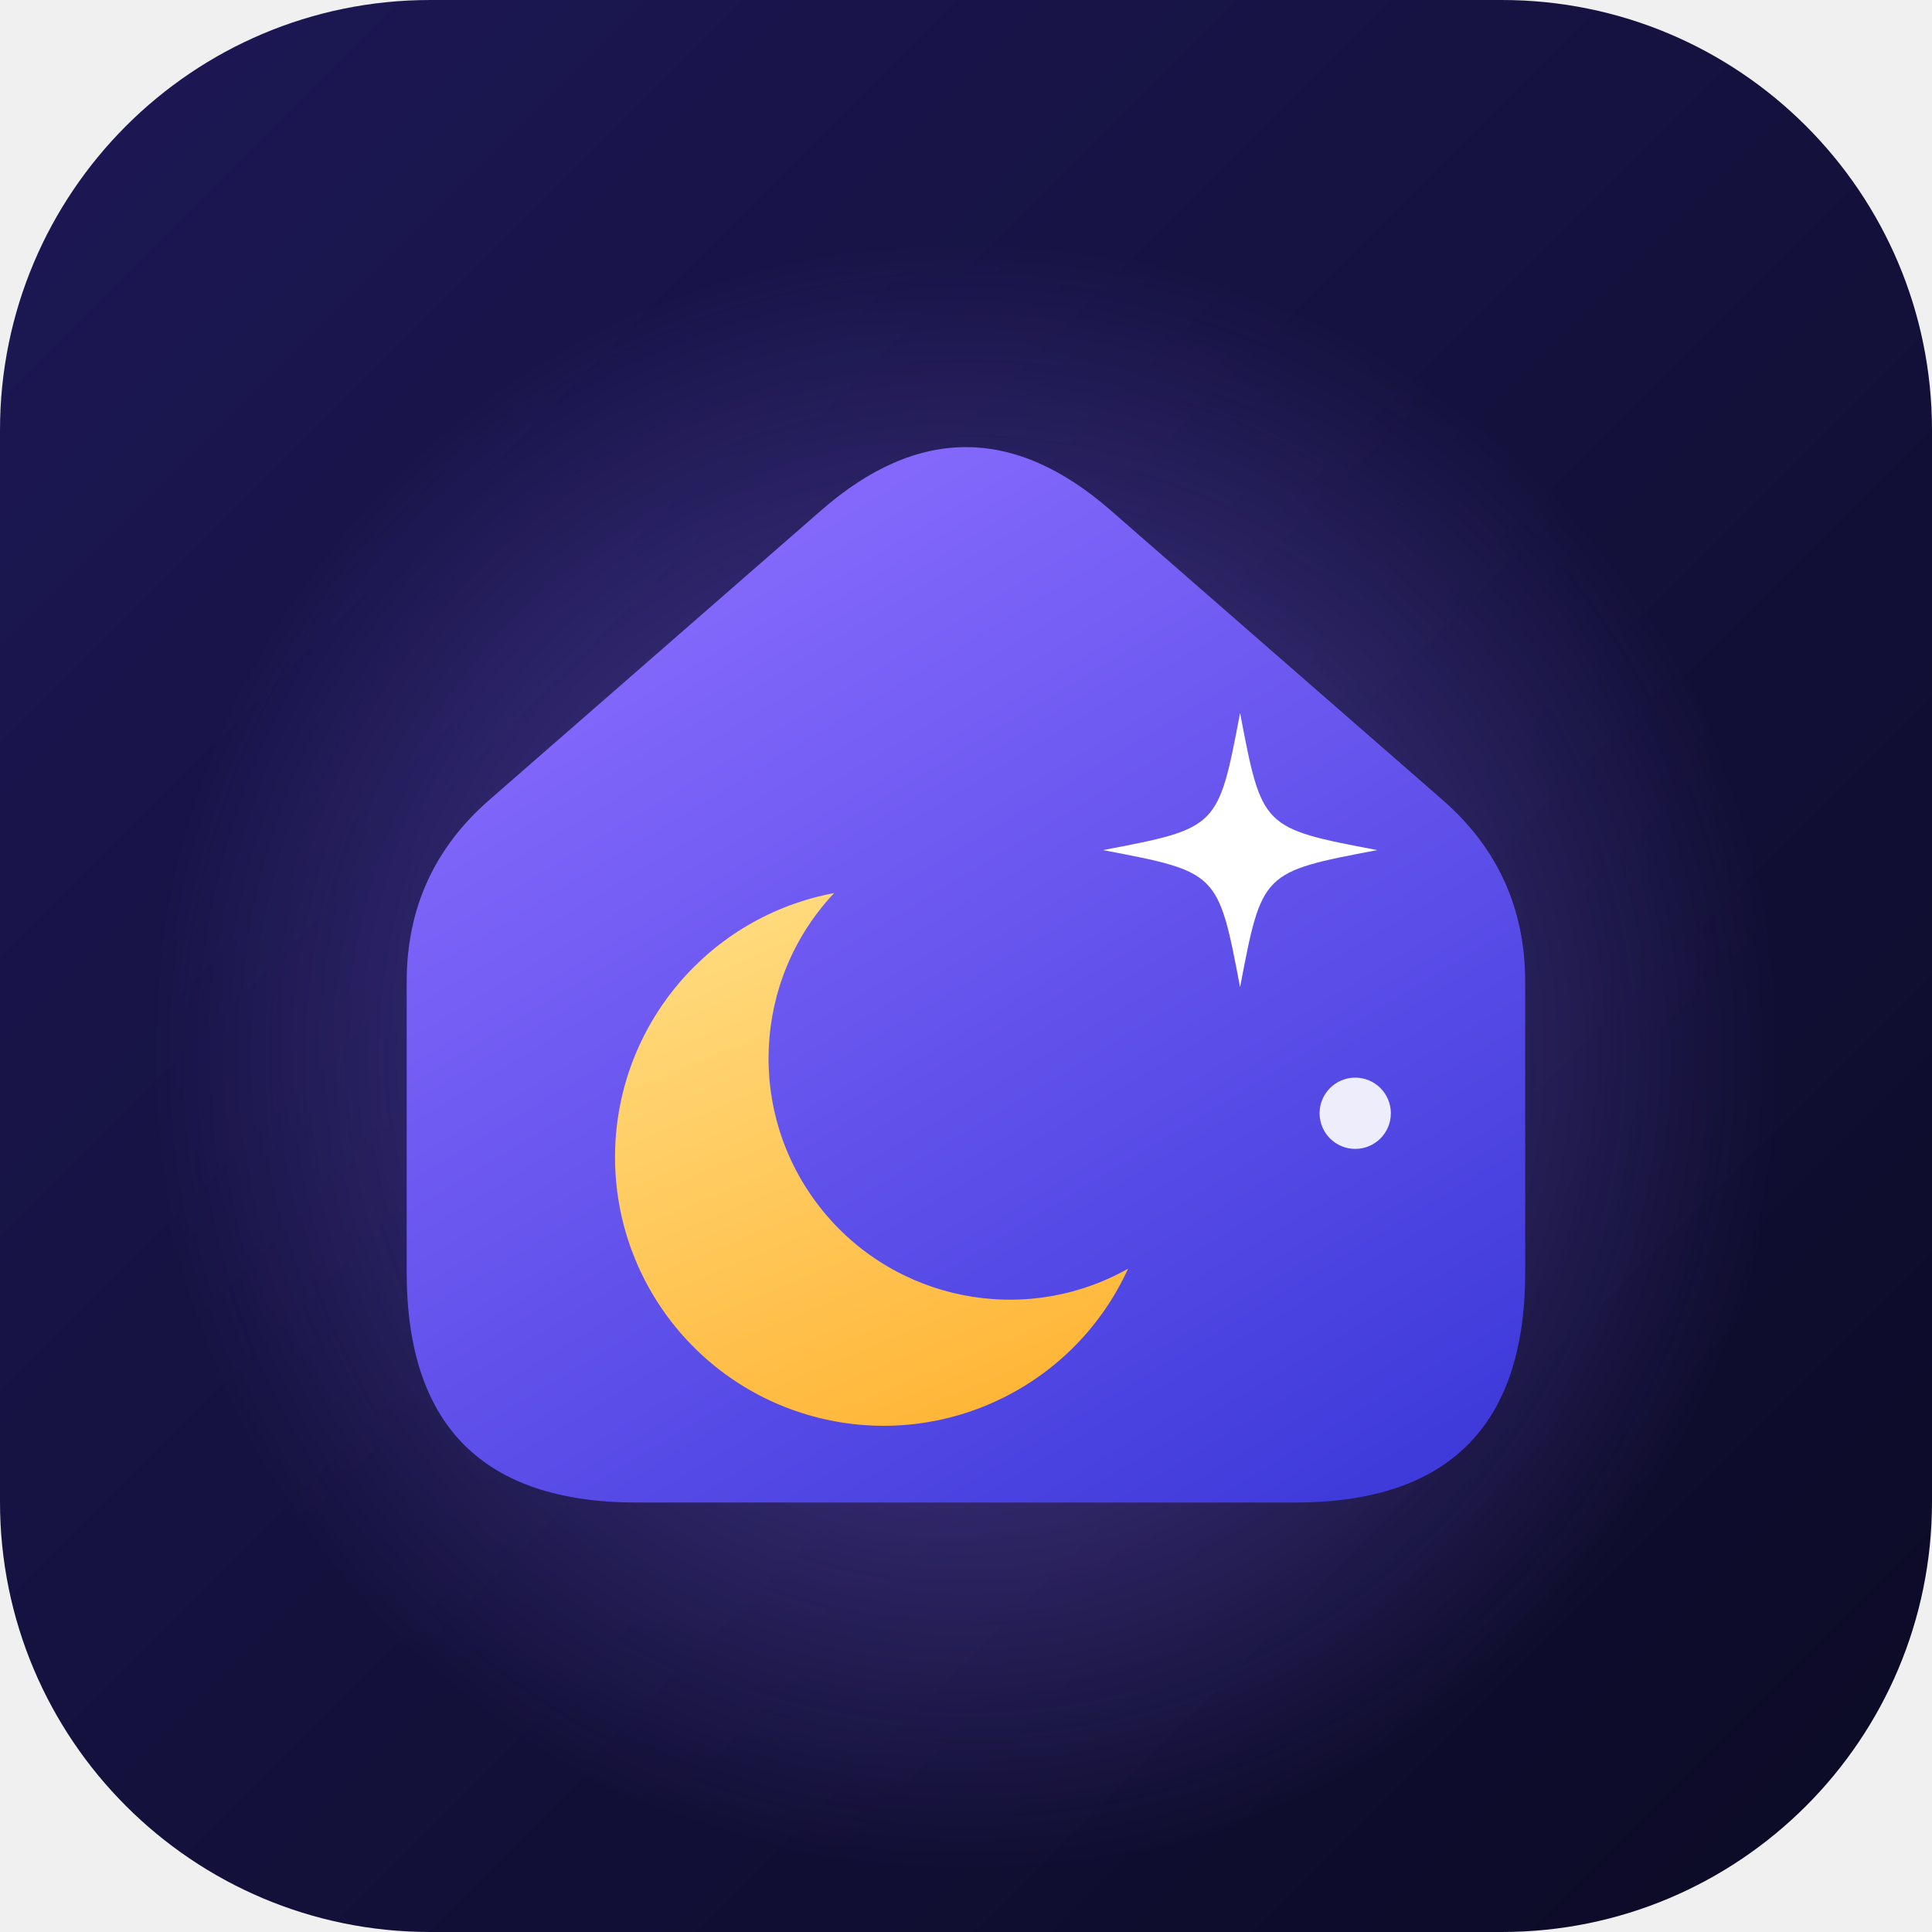
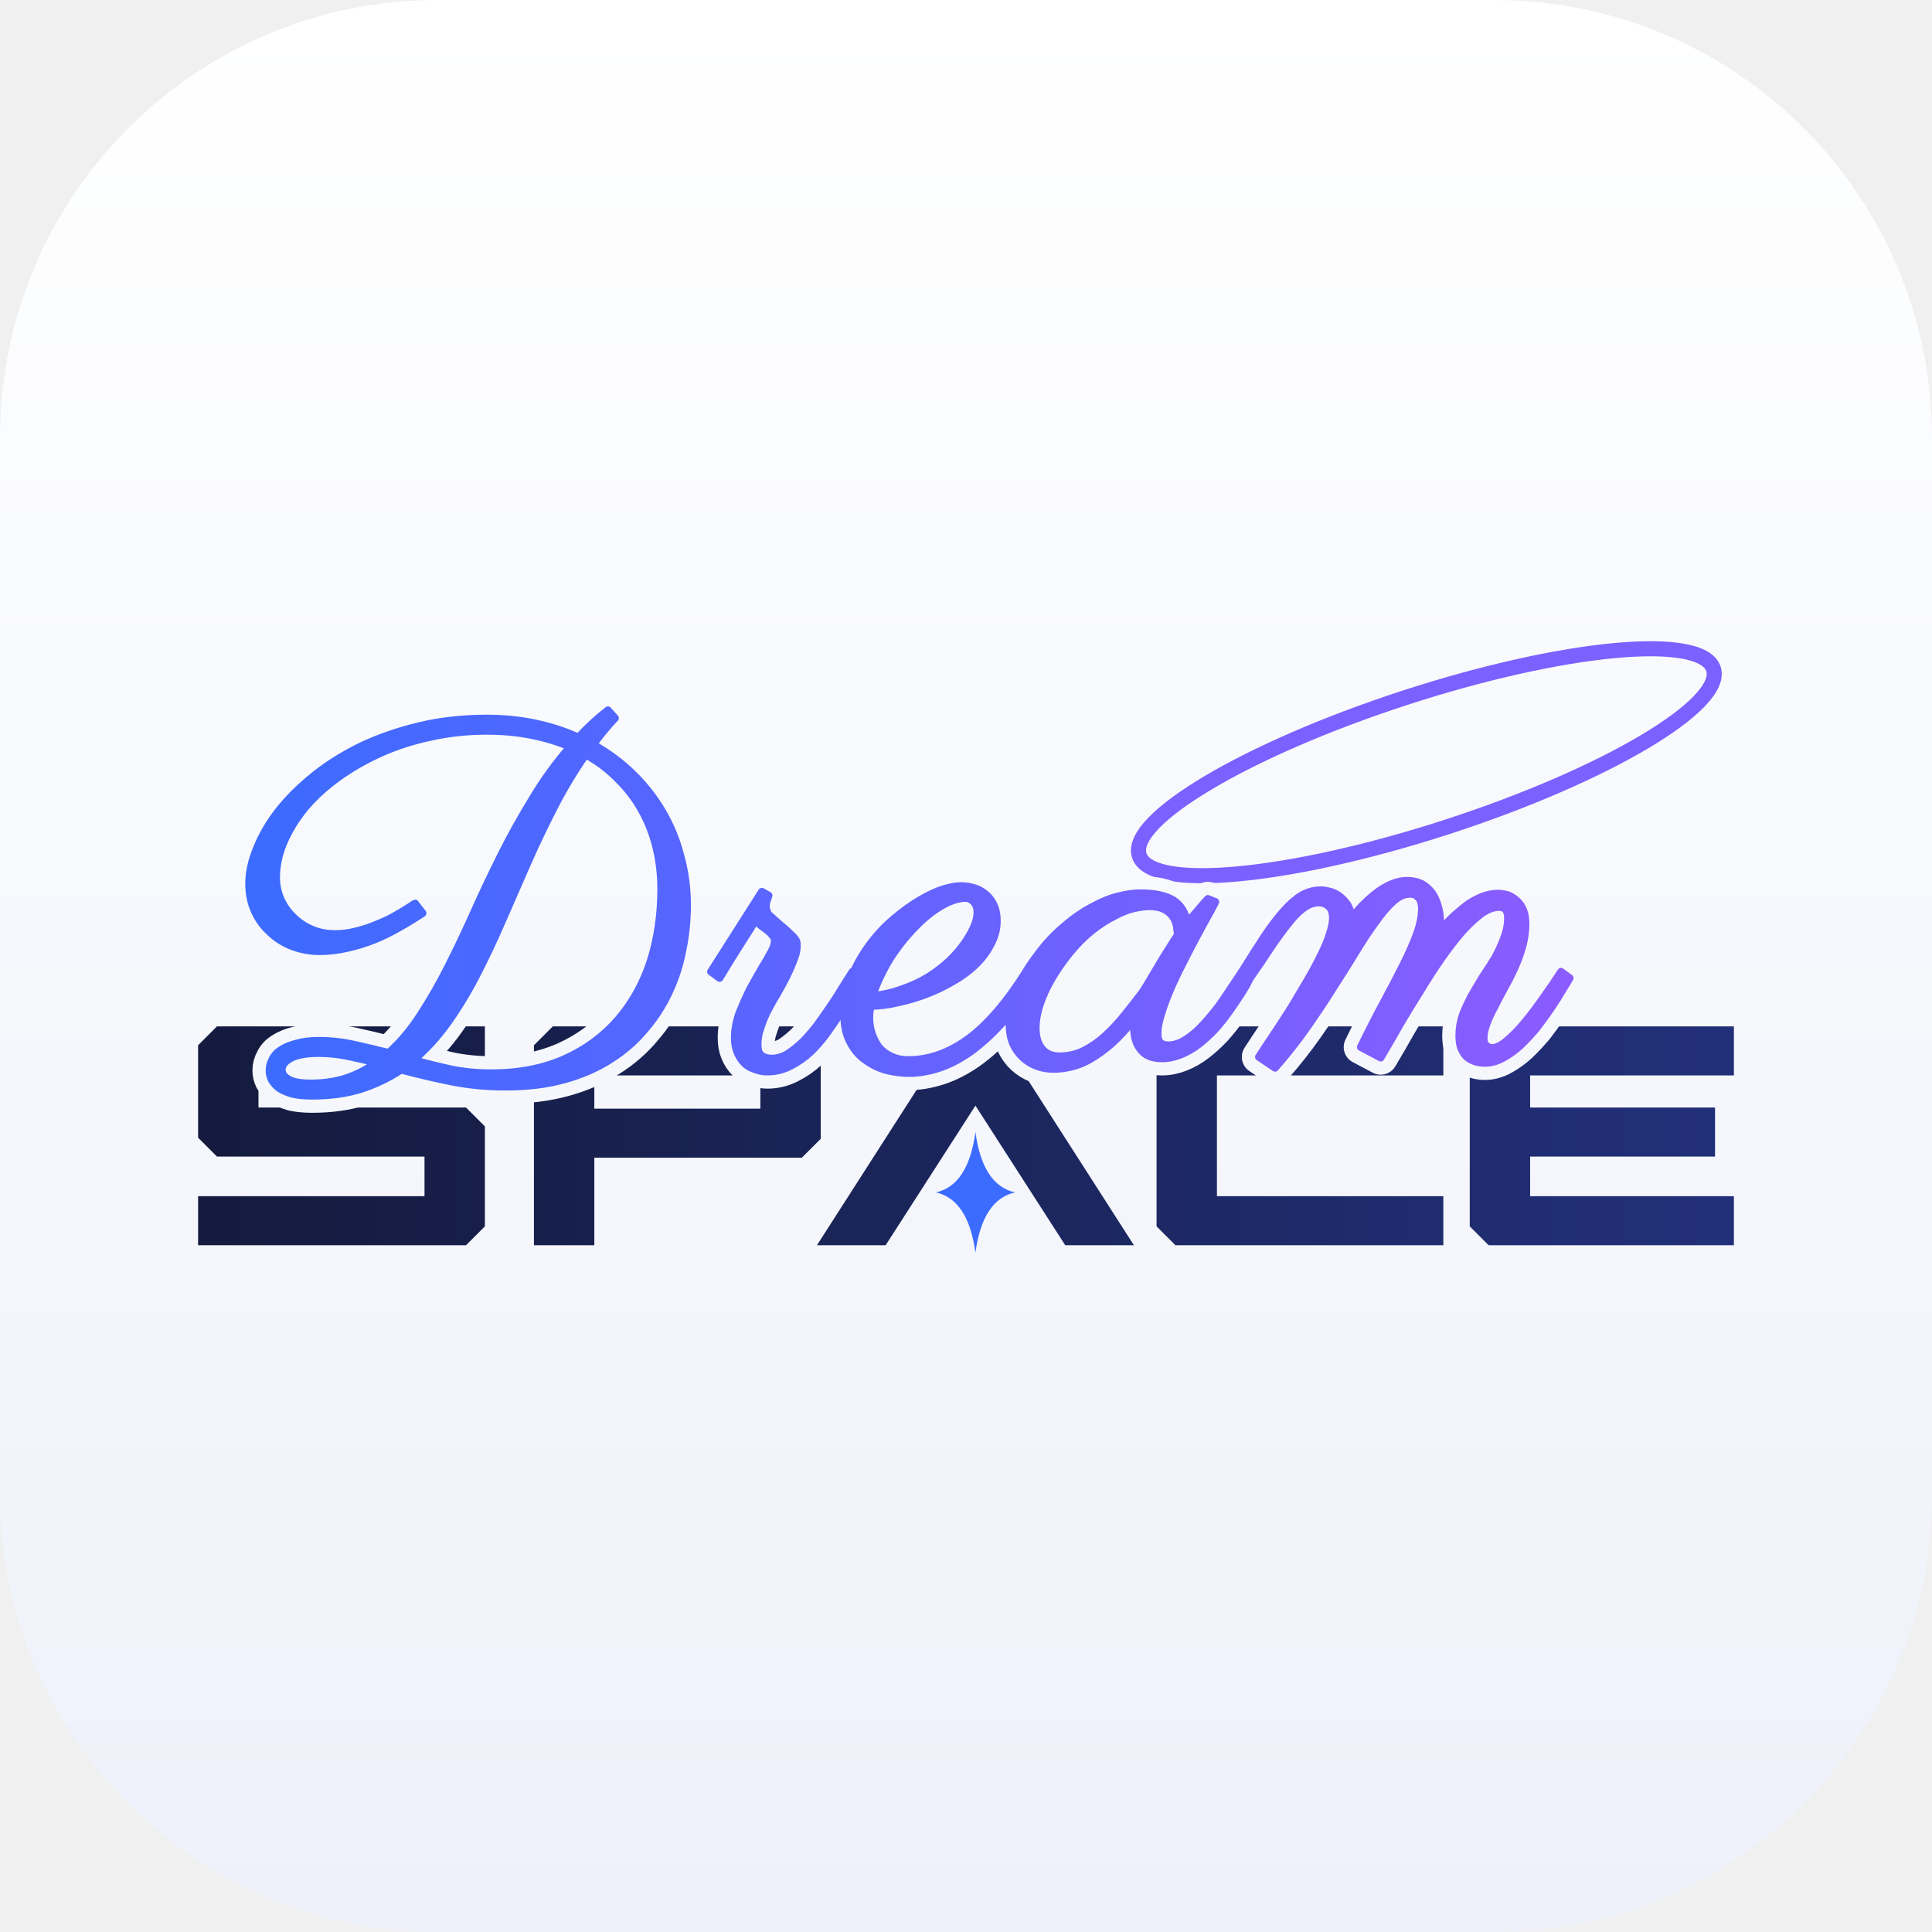
- <svg xmlns="http://www.w3.org/2000/svg" viewBox="0 0 1024 1024" width="1024" height="1024">
+ <svg xmlns="http://www.w3.org/2000/svg" width="1024" height="1024" viewBox="0 0 512 512" fill="none">
  <defs>
-     <linearGradient id="bg" x1="0" y1="0" x2="1" y2="1">
-       <stop offset="0" stop-color="#1D1856" />
-       <stop offset="1" stop-color="#0B0A24" />
-     </linearGradient>
-     <radialGradient id="glow">
-       <stop offset="0" stop-color="#8B6DFF" stop-opacity="0.55" />
-       <stop offset="1" stop-color="#8B6DFF" stop-opacity="0" />
-     </radialGradient>
-     <linearGradient id="aih" x1="0.2" y1="0.04" x2="0.82" y2="1">
-       <stop offset="0" stop-color="#8B6DFF" />
-       <stop offset="1" stop-color="#3F3BDB" />
-     </linearGradient>
-     <linearGradient id="aim" x1="0.3" y1="0" x2="0.7" y2="1">
-       <stop offset="0" stop-color="#FFDB7E" />
-       <stop offset="1" stop-color="#FFB536" />
+     <linearGradient id="tile" x1="0" y1="0" x2="0" y2="512" gradientUnits="userSpaceOnUse">
+       <stop offset="0" stop-color="#FFFFFF" />
+       <stop offset="1" stop-color="#EEF1FA" />
    </linearGradient>
  </defs>
-   <rect width="1024" height="1024" rx="228" fill="url(#bg)" />
-   <circle cx="512" cy="560" r="440" fill="url(#glow)" />
-   <g transform="translate(140 128) scale(1.453)">
-     <path d="M308.74 98.02L429.86 203.7Q460 230 460 270L460 376Q460 460 376 460L136 460Q52 460 52 376L52 270Q52 230 82.14 203.7L203.26 98.02Q256 52 308.74 98.02Z" fill="url(#aih)" />
-     <path d="M207.92 237.68A98 98 0 1 0 315.15 374.69A88 88 0 0 1 207.92 237.68Z" fill="url(#aim)" />
-     <path d="M356 172C364 214 364 214 406 222C364 230 364 230 356 272C348 230 348 230 306 222C348 214 348 214 356 172Z" fill="#fff" />
-     <path d="M385 318a13 13 0 1 0 26 0a13 13 0 1 0 -26 0Z" fill="#fff" fill-opacity="0.9" />
+   <rect width="512" height="512" rx="116" fill="url(#tile)" />
+   <g transform="translate(0 -18)">
+     <defs>
+       <linearGradient id="ai-space" x1="52.5" y1="0" x2="459.5" y2="0" gradientUnits="userSpaceOnUse">
+         <stop offset="0" stop-color="#141B3E" />
+         <stop offset="1" stop-color="#22307A" />
+       </linearGradient>
+       <linearGradient id="ai-dream" x1="64" y1="0" x2="416" y2="0" gradientUnits="userSpaceOnUse">
+         <stop offset="0" stop-color="#3C6BFF" />
+         <stop offset="1" stop-color="#8B5CFF" />
+       </linearGradient>
+       <mask id="ai-ko" maskUnits="userSpaceOnUse" x="0" y="0" width="512" height="512">
+         <rect width="512" height="512" fill="#fff" />
+         <path d="M161.1 206.2L163.0 208.3Q159.9 211.6 157.2 215.3L157.2 215.3Q163.1 218.6 167.7 223.1Q172.4 227.7 175.6 233.2Q178.8 238.7 180.4 245.0Q182.1 251.2 182.1 257.9L182.1 257.9Q182.1 263.9 180.9 269.7Q179.8 275.6 177.3 280.9Q174.8 286.3 170.9 290.8Q167.1 295.4 161.7 298.8Q156.4 302.2 149.5 304.1Q142.6 306.0 134.0 306.0L134.0 306.0Q126.4 306.0 119.5 304.6Q112.6 303.2 106.3 301.5L106.3 301.5Q101.5 304.7 95.7 306.6Q89.9 308.4 82.7 308.4L82.7 308.4Q79.7 308.4 77.5 307.9Q75.4 307.3 74.0 306.4Q72.7 305.4 72.0 304.2Q71.4 303.0 71.4 301.7L71.4 301.7Q71.4 300.1 72.2 298.7Q72.9 297.2 74.5 296.2Q76.2 295.1 78.7 294.5Q81.1 293.8 84.5 293.8L84.5 293.8Q89.1 293.8 93.7 294.8Q98.2 295.8 103.0 297.0L103.0 297.0Q107.6 292.9 111.4 287.0Q115.2 281.2 118.7 274.3Q122.2 267.4 125.6 259.8Q129.0 252.2 132.8 244.6Q136.6 237.0 141.1 229.7Q145.5 222.3 151.1 215.9L151.1 215.9Q146.3 213.9 140.8 212.8Q135.3 211.7 129.0 211.7L129.0 211.7Q121.3 211.7 114.1 213.3Q107.0 214.8 100.8 217.6Q94.6 220.4 89.5 224.1Q84.4 227.8 80.8 232.1Q77.2 236.5 75.2 241.2Q73.2 245.9 73.2 250.5L73.2 250.5Q73.2 253.6 74.4 256.3Q75.6 259.0 77.7 261.0Q79.8 263.1 82.6 264.3Q85.4 265.5 88.8 265.5L88.8 265.5Q91.4 265.5 93.9 264.9Q96.5 264.3 98.8 263.4Q101.1 262.5 103.2 261.5Q105.2 260.4 106.7 259.5Q108.2 258.6 109.1 258.0Q109.9 257.4 110.0 257.4L110.0 257.4L112.0 260.0Q109.0 262.0 105.8 263.8Q102.7 265.6 99.3 267.0Q95.8 268.4 92.2 269.2Q88.5 270.1 84.7 270.1L84.7 270.1Q81.0 270.1 77.5 268.8Q74.1 267.5 71.6 265.1Q69.0 262.8 67.5 259.5Q66 256.2 66 252.2L66 252.2Q66 247.7 68.1 242.7Q70.1 237.7 73.9 232.8Q77.7 228.0 83.3 223.5Q88.8 219.1 95.8 215.7Q102.8 212.4 111.1 210.4Q119.5 208.4 129.0 208.4L129.0 208.4Q135.8 208.4 141.9 209.7Q148.0 211.0 153.3 213.4L153.3 213.4Q156.9 209.5 161.1 206.2L161.1 206.2ZM175.2 253.6L175.2 253.6Q175.2 247.8 173.9 242.5Q172.6 237.2 170.0 232.6Q167.5 228.1 163.7 224.4Q160.0 220.6 155.2 218.0L155.2 218.0Q150.6 224.6 146.8 232.0Q143.0 239.4 139.7 246.9Q136.4 254.5 133.1 262.0Q129.9 269.4 126.4 276.2Q122.9 283.0 118.8 288.8Q114.7 294.6 109.6 298.9L109.6 298.9Q114.6 300.3 119.7 301.4Q124.7 302.4 130.1 302.4L130.1 302.4Q141.2 302.4 149.7 298.6Q158.1 294.8 163.8 288.2Q169.5 281.6 172.4 272.7Q175.2 263.8 175.2 253.6ZM82.4 305.1L82.4 305.1Q87.5 305.1 91.8 303.7Q96.0 302.3 99.7 299.6L99.7 299.6Q95.5 298.6 91.7 297.8Q88.0 297.1 84.5 297.1L84.5 297.1Q79.6 297.1 77.1 298.4Q74.7 299.7 74.7 301.5L74.7 301.5Q74.7 303.0 76.4 304.0Q78.2 305.1 82.4 305.1ZM225.9 275.5L228.2 277.2Q227.3 278.6 226.0 281.0Q224.7 283.4 223.0 286.1Q221.3 288.8 219.2 291.7Q217.2 294.5 214.8 296.8Q212.3 299.1 209.5 300.5Q206.6 302.0 203.4 302.0L203.4 302.0Q201.7 302.0 200.1 301.4Q198.5 300.9 197.3 299.8Q196.1 298.6 195.4 296.9Q194.7 295.3 194.7 293.0L194.7 293.0Q194.7 289.9 195.9 286.5Q197.2 283.2 198.8 280.0Q200.5 276.9 202.1 274.2Q203.7 271.6 204.5 270.0L204.5 270.0Q205.3 268.5 205.3 267.3L205.3 267.3Q205.3 266.5 204.7 265.9Q204.2 265.2 203.4 264.6Q202.6 264.0 201.8 263.4Q200.9 262.7 200.3 261.8L200.3 261.8Q198.8 264.3 197.1 266.9L197.1 266.9Q195.7 269.1 194.0 271.8Q192.3 274.6 190.7 277.2L190.7 277.2L188.4 275.5L201.9 254.3L203.7 255.3Q203.6 255.7 203.3 256.5Q203.0 257.3 203.0 258.2L203.0 258.2Q203.0 258.9 203.3 259.6Q203.5 260.3 204.2 260.8L204.2 260.8Q206.7 263.1 208.2 264.3Q209.6 265.6 210.3 266.3Q210.9 267.0 211.1 267.5Q211.2 268.0 211.2 268.7L211.2 268.7Q211.2 269.5 211.0 270.5Q210.7 271.6 210.1 273.1Q209.5 274.6 208.5 276.7Q207.5 278.7 205.9 281.5L205.9 281.5Q204.9 283.1 204.0 284.8Q203.1 286.4 202.4 288.1Q201.7 289.9 201.2 291.6Q200.8 293.3 200.8 294.8L200.8 294.8Q200.8 296.0 201.1 296.8Q201.5 297.5 202.0 297.9Q202.6 298.2 203.3 298.4Q203.9 298.5 204.6 298.5L204.6 298.5Q206.6 298.5 208.7 297.3Q210.7 296.0 212.7 294.1Q214.7 292.1 216.6 289.6Q218.4 287.1 220.1 284.6Q221.9 282.0 223.3 279.6Q224.8 277.2 225.9 275.5L225.9 275.5ZM230.7 284.6L230.7 284.6Q230.6 285.4 230.5 286.1Q230.4 286.9 230.4 287.6L230.4 287.6Q230.4 289.9 231.1 292.0Q231.8 294.0 233.0 295.6Q234.3 297.1 236.3 298.0Q238.2 298.9 240.7 298.9L240.7 298.9Q248.9 298.9 256.6 293.3Q264.3 287.6 271.9 275.5L271.9 275.5L274.1 277.4Q269.9 284.3 265.6 289.1Q261.3 293.8 257.1 296.8Q252.8 299.8 248.7 301.1Q244.6 302.4 240.9 302.4L240.9 302.4Q238.2 302.4 235.2 301.7Q232.1 300.9 229.6 299.1Q227.0 297.4 225.4 294.4Q223.7 291.4 223.7 287.0L223.7 287.0Q223.7 282.3 225.3 277.9Q226.9 273.5 229.5 269.7Q232.1 265.9 235.4 262.8Q238.8 259.7 242.2 257.5Q245.6 255.3 248.9 254.0Q252.2 252.8 254.7 252.8L254.7 252.8Q256.4 252.8 258.1 253.3Q259.8 253.8 261.1 254.9Q262.5 256.0 263.3 257.7Q264.2 259.5 264.2 262.0L264.2 262.0Q264.2 265.3 262.6 268.2Q261.1 271.2 258.5 273.7Q255.9 276.2 252.5 278.1Q249.1 280.1 245.4 281.5Q241.7 282.9 237.9 283.7Q234.1 284.6 230.7 284.6ZM231.2 281.9L231.2 281.9Q235.4 281.5 239.1 280.1Q242.9 278.8 246.0 276.9Q249.0 275.0 251.5 272.7Q253.9 270.4 255.5 268.1Q257.2 265.7 258.1 263.6Q259.0 261.5 259.0 259.8L259.0 259.8Q259.0 258.0 258.0 257.0Q257.1 256.0 255.9 256.0L255.9 256.0Q253.1 256.0 249.6 258.0Q246.1 260.0 242.7 263.5Q239.2 267.0 236.1 271.7Q233.1 276.5 231.2 281.9ZM320.1 256.2L322.1 257.0Q321.3 258.7 319.8 261.3Q318.3 264.0 316.6 267.2Q314.9 270.4 313.2 273.8Q311.4 277.3 310.0 280.6Q308.6 283.9 307.7 286.9Q306.8 289.8 306.8 291.8L306.8 291.8Q306.8 293.8 307.6 294.4Q308.4 295.0 309.6 295.0L309.6 295.0Q311.4 295.0 313.4 294.0Q315.3 292.9 317.2 291.2Q319.0 289.5 320.8 287.3Q322.6 285.2 324.1 283.0Q325.6 280.8 326.9 278.8Q328.2 276.9 329.1 275.5L329.1 275.5L331.3 277.2Q330.3 279.3 328.8 281.6Q327.3 283.9 325.6 286.3Q323.9 288.7 321.9 290.9Q319.8 293.1 317.6 294.8Q315.4 296.5 312.9 297.5Q310.4 298.5 307.9 298.5L307.9 298.5Q304.1 298.5 302.3 296.2Q300.5 294.0 300.5 290.4L300.5 290.4Q300.5 290.1 300.6 289.3Q300.6 288.4 300.7 287.9L300.7 287.9Q297.6 291.9 294.7 294.5Q291.8 297.0 289.1 298.6Q286.5 300.1 284.0 300.7Q281.5 301.3 279.2 301.3L279.2 301.3Q276.8 301.3 274.7 300.5Q272.6 299.7 271.0 298.2Q269.4 296.7 268.4 294.5Q267.5 292.2 267.5 289.3L267.5 289.3Q267.5 285.7 269.1 281.1Q270.8 276.5 274.9 271.1L274.9 271.1Q278.3 266.5 282.1 263.4Q285.8 260.2 289.5 258.3Q293.1 256.3 296.4 255.5Q299.6 254.7 302.2 254.7L302.2 254.7Q308.0 254.7 311.0 256.6Q314.0 258.6 314.6 262.5L314.6 262.5Q315.9 261.0 317.3 259.4Q318.6 257.8 320.1 256.2L320.1 256.2ZM302.7 281.0L302.7 281.0Q303.6 279.7 304.8 277.6Q306.0 275.6 307.3 273.4Q308.6 271.2 309.9 269.2Q311.1 267.2 312.1 265.8L312.1 265.8Q312.1 265.2 311.9 264.0Q311.8 262.7 311.1 261.4Q310.4 260.1 308.9 259.2Q307.3 258.2 304.6 258.2L304.6 258.2Q302.7 258.2 300.2 258.8Q297.8 259.4 295.1 260.9Q292.3 262.3 289.4 264.6Q286.5 266.9 283.6 270.4L283.6 270.4Q279.3 275.7 276.9 280.9Q274.5 286.2 274.5 290.4L274.5 290.4Q274.5 294.0 276.2 296.0Q277.8 297.9 280.8 297.9L280.8 297.9Q284.3 297.9 287.3 296.4Q290.4 294.8 293.0 292.4Q295.7 289.9 298.1 286.9Q300.5 283.9 302.7 281.0ZM381.5 264.7L381.5 264.7Q383.4 262.5 385.3 260.7Q387.3 258.9 389.2 257.5Q391.2 256.2 393.1 255.5Q395.1 254.8 396.8 254.8L396.8 254.8Q398.2 254.8 399.6 255.2Q400.9 255.7 402.0 256.7Q403.1 257.7 403.7 259.2Q404.3 260.7 404.3 262.8L404.3 262.8Q404.3 265.8 403.5 268.7Q402.7 271.7 401.4 274.5Q400.2 277.2 398.7 279.8Q397.3 282.4 396.1 284.8Q394.8 287.1 394.0 289.3Q393.2 291.4 393.2 293.1L393.2 293.1Q393.2 294.5 393.9 295.1Q394.6 295.7 395.4 295.7L395.4 295.7Q397.1 295.7 399.3 293.8Q401.6 291.9 404.0 289.0Q406.5 286.0 409.0 282.4Q411.5 278.9 413.7 275.5L413.7 275.5L416.0 277.2Q415.2 278.6 413.9 280.7Q412.6 282.9 410.9 285.4Q409.2 287.9 407.2 290.5Q405.1 293.0 402.9 295.1Q400.7 297.1 398.3 298.4Q395.9 299.7 393.5 299.7L393.5 299.7Q392.1 299.7 390.9 299.3Q389.7 298.9 388.7 298.1Q387.8 297.2 387.2 295.8Q386.7 294.5 386.7 292.4L386.7 292.4Q386.7 289.7 387.6 287.0Q388.6 284.4 390.0 281.8Q391.5 279.2 393.1 276.6Q394.8 274.1 396.3 271.6Q397.7 269.0 398.6 266.5Q399.6 263.9 399.6 261.3L399.6 261.3Q399.6 259.9 399.1 259.2Q398.6 258.4 397.2 258.4L397.2 258.4Q395.0 258.4 392.5 260.2Q390.1 262.0 387.4 265.0Q384.8 268.0 382.0 272.0Q379.2 276.0 376.5 280.5Q373.7 284.9 371.0 289.5Q368.4 294.1 365.9 298.3L365.9 298.3L360.6 295.5Q363.9 288.7 366.9 283.2Q369.8 277.8 372.0 273.4Q374.2 269.0 375.5 265.4Q376.8 261.8 376.8 258.6L376.8 258.6Q376.8 257.9 376.6 257.3Q376.5 256.6 376.1 256.1Q375.7 255.6 375.1 255.2Q374.5 254.9 373.6 254.9L373.6 254.9Q371.5 254.9 369.2 256.9Q367.0 258.9 364.6 262.3Q362.1 265.7 359.3 270.3Q356.5 274.9 353.2 280.0Q350.0 285.1 346.2 290.5Q342.4 295.9 337.9 301.0L337.9 301.0L333.6 298.1Q335.6 295.0 337.9 291.6Q340.1 288.3 342.3 284.8Q344.4 281.3 346.4 277.9Q348.4 274.5 349.9 271.4Q351.5 268.3 352.3 265.7Q353.2 263.1 353.2 261.3L353.2 261.3Q353.2 259.1 352.1 258.2Q351.1 257.2 349.4 257.2L349.4 257.2Q347.4 257.2 345.4 258.7Q343.5 260.1 341.4 262.8Q339.3 265.4 336.8 269.1Q334.4 272.8 331.3 277.2L331.3 277.2L329.1 275.5Q332.4 270.2 335.1 266.1Q337.8 262.1 340.2 259.4Q342.6 256.7 344.9 255.3Q347.3 253.9 350.1 253.9L350.1 253.9Q350.9 253.9 352.2 254.2Q353.5 254.5 354.7 255.3Q356.0 256.2 357.0 257.6Q358.0 259.1 358.1 261.3L358.1 261.3Q361.7 256.8 365.5 254.1Q369.4 251.4 372.8 251.4L372.8 251.4Q375.2 251.4 376.9 252.3Q378.6 253.3 379.7 254.9Q380.7 256.5 381.2 258.5Q381.7 260.4 381.7 262.5L381.7 262.5Q381.7 263.0 381.6 263.5Q381.6 264.1 381.5 264.7Z" fill="#000" stroke="#000" stroke-linejoin="round" stroke-width="9" />
+       </mask>
+     </defs>
+     <g mask="url(#ai-ko)">
+       <path d="M52.5 295L57.5 290L128.5 290L128.5 303L68.5 303L68.5 311.5L123.5 311.5L128.5 316.5L128.5 343L123.5 348L52.5 348L52.5 335L112.5 335L112.5 324.5L57.5 324.5L52.5 319.5ZM141.5 295L146.5 290L212.5 290L217.5 295L217.5 319.8L212.5 324.8L157.5 324.8L157.5 348L141.5 348ZM157.5 303L157.5 311.8L201.5 311.8L201.5 303ZM253.7 290L263.3 290L300.5 348L282.3 348L258.5 311L234.7 348L216.5 348ZM306.5 295L311.5 290L382.5 290L382.5 303L322.5 303L322.5 335L382.5 335L382.5 348L311.5 348L306.5 343ZM389.5 295L394.5 290L459.5 290L459.5 303L405.5 303L405.5 311.5L454.5 311.5L454.5 324.5L405.5 324.5L405.5 335L459.5 335L459.5 348L394.5 348L389.5 343Z" fill="url(#ai-space)" fill-rule="evenodd" />
+       <path d="M258.5 318Q260.4 332.1 269 334Q260.4 335.9 258.5 350Q256.6 335.9 248 334Q256.6 332.1 258.5 318Z" fill="#3C6BFF" />
+       <ellipse cx="378" cy="220" rx="80" ry="18" fill="none" stroke="#7B61FF" stroke-width="4" transform="rotate(-18 378 220)" />
+     </g>
+     <path d="M161.1 206.2L163.0 208.3Q159.9 211.6 157.2 215.3L157.2 215.3Q163.1 218.6 167.7 223.1Q172.4 227.7 175.6 233.2Q178.8 238.7 180.4 245.0Q182.1 251.2 182.1 257.9L182.1 257.9Q182.1 263.9 180.9 269.7Q179.8 275.6 177.3 280.9Q174.8 286.3 170.9 290.8Q167.1 295.4 161.7 298.8Q156.4 302.2 149.5 304.1Q142.6 306.0 134.0 306.0L134.0 306.0Q126.4 306.0 119.5 304.6Q112.6 303.2 106.3 301.5L106.3 301.5Q101.5 304.7 95.7 306.6Q89.9 308.4 82.7 308.4L82.7 308.4Q79.7 308.4 77.5 307.9Q75.4 307.3 74.0 306.4Q72.7 305.4 72.0 304.2Q71.4 303.0 71.4 301.7L71.4 301.7Q71.4 300.1 72.2 298.7Q72.9 297.2 74.5 296.2Q76.2 295.1 78.7 294.5Q81.1 293.8 84.5 293.8L84.5 293.8Q89.1 293.8 93.7 294.8Q98.2 295.8 103.0 297.0L103.0 297.0Q107.6 292.9 111.4 287.0Q115.2 281.2 118.7 274.3Q122.2 267.4 125.6 259.8Q129.0 252.2 132.8 244.6Q136.6 237.0 141.1 229.7Q145.5 222.3 151.1 215.9L151.1 215.9Q146.3 213.9 140.8 212.8Q135.3 211.7 129.0 211.7L129.0 211.7Q121.3 211.7 114.1 213.3Q107.0 214.8 100.8 217.6Q94.6 220.4 89.5 224.1Q84.4 227.8 80.8 232.1Q77.2 236.5 75.2 241.2Q73.2 245.9 73.2 250.5L73.2 250.5Q73.2 253.6 74.4 256.3Q75.6 259.0 77.7 261.0Q79.8 263.1 82.6 264.3Q85.4 265.5 88.8 265.5L88.8 265.5Q91.4 265.5 93.9 264.9Q96.5 264.3 98.8 263.4Q101.1 262.5 103.2 261.5Q105.2 260.4 106.7 259.5Q108.2 258.6 109.1 258.0Q109.9 257.4 110.0 257.4L110.0 257.4L112.0 260.0Q109.0 262.0 105.8 263.8Q102.7 265.6 99.3 267.0Q95.8 268.4 92.2 269.2Q88.5 270.1 84.7 270.1L84.7 270.1Q81.0 270.1 77.5 268.8Q74.1 267.5 71.6 265.1Q69.0 262.8 67.5 259.5Q66 256.2 66 252.2L66 252.2Q66 247.7 68.1 242.7Q70.1 237.7 73.9 232.8Q77.7 228.0 83.3 223.5Q88.8 219.1 95.8 215.7Q102.8 212.4 111.1 210.4Q119.5 208.4 129.0 208.4L129.0 208.4Q135.8 208.4 141.9 209.7Q148.0 211.0 153.3 213.4L153.3 213.4Q156.9 209.5 161.1 206.2L161.1 206.2ZM175.2 253.6L175.2 253.6Q175.2 247.8 173.9 242.5Q172.6 237.2 170.0 232.6Q167.5 228.1 163.7 224.4Q160.0 220.6 155.2 218.0L155.2 218.0Q150.6 224.6 146.8 232.0Q143.0 239.4 139.7 246.9Q136.4 254.5 133.1 262.0Q129.9 269.4 126.4 276.2Q122.9 283.0 118.8 288.8Q114.7 294.6 109.6 298.9L109.6 298.9Q114.6 300.3 119.7 301.4Q124.7 302.4 130.1 302.4L130.1 302.4Q141.2 302.4 149.7 298.6Q158.1 294.8 163.8 288.2Q169.5 281.6 172.4 272.7Q175.2 263.8 175.2 253.6ZM82.4 305.1L82.4 305.1Q87.5 305.1 91.8 303.7Q96.0 302.3 99.7 299.6L99.7 299.6Q95.5 298.6 91.7 297.8Q88.0 297.1 84.5 297.1L84.5 297.1Q79.6 297.1 77.1 298.4Q74.7 299.7 74.7 301.5L74.7 301.5Q74.7 303.0 76.4 304.0Q78.2 305.1 82.4 305.1ZM225.9 275.5L228.2 277.2Q227.3 278.6 226.0 281.0Q224.7 283.4 223.0 286.1Q221.3 288.8 219.2 291.7Q217.2 294.5 214.8 296.8Q212.3 299.1 209.5 300.5Q206.6 302.0 203.4 302.0L203.4 302.0Q201.7 302.0 200.1 301.4Q198.5 300.9 197.3 299.8Q196.1 298.6 195.4 296.9Q194.7 295.3 194.7 293.0L194.7 293.0Q194.7 289.9 195.9 286.5Q197.2 283.2 198.8 280.0Q200.5 276.9 202.1 274.2Q203.7 271.6 204.5 270.0L204.5 270.0Q205.3 268.5 205.3 267.3L205.3 267.3Q205.3 266.5 204.7 265.9Q204.2 265.2 203.4 264.6Q202.6 264.0 201.8 263.4Q200.9 262.7 200.3 261.8L200.3 261.8Q198.8 264.3 197.1 266.9L197.1 266.9Q195.7 269.1 194.0 271.8Q192.3 274.6 190.7 277.2L190.7 277.2L188.4 275.5L201.9 254.3L203.7 255.3Q203.6 255.7 203.3 256.5Q203.0 257.3 203.0 258.2L203.0 258.2Q203.0 258.9 203.3 259.6Q203.5 260.3 204.2 260.8L204.2 260.8Q206.7 263.1 208.2 264.3Q209.6 265.6 210.3 266.3Q210.9 267.0 211.1 267.5Q211.2 268.0 211.2 268.7L211.2 268.7Q211.2 269.5 211.0 270.5Q210.7 271.6 210.1 273.1Q209.5 274.6 208.5 276.7Q207.5 278.7 205.9 281.5L205.9 281.5Q204.9 283.1 204.0 284.8Q203.1 286.4 202.4 288.1Q201.7 289.9 201.2 291.6Q200.8 293.3 200.8 294.8L200.8 294.8Q200.8 296.0 201.1 296.8Q201.5 297.5 202.0 297.9Q202.6 298.2 203.3 298.4Q203.9 298.5 204.6 298.5L204.6 298.5Q206.6 298.5 208.7 297.3Q210.7 296.0 212.7 294.1Q214.7 292.1 216.6 289.6Q218.4 287.1 220.1 284.6Q221.9 282.0 223.3 279.6Q224.8 277.2 225.9 275.5L225.9 275.5ZM230.7 284.6L230.7 284.6Q230.6 285.4 230.5 286.1Q230.4 286.9 230.4 287.6L230.4 287.6Q230.4 289.9 231.1 292.0Q231.8 294.0 233.0 295.6Q234.3 297.1 236.3 298.0Q238.2 298.9 240.7 298.9L240.7 298.9Q248.9 298.9 256.6 293.3Q264.3 287.6 271.9 275.5L271.9 275.5L274.1 277.4Q269.9 284.3 265.6 289.1Q261.3 293.8 257.1 296.8Q252.8 299.8 248.7 301.1Q244.6 302.4 240.9 302.4L240.9 302.4Q238.2 302.4 235.2 301.7Q232.1 300.9 229.6 299.1Q227.0 297.4 225.4 294.4Q223.7 291.4 223.7 287.0L223.7 287.0Q223.7 282.3 225.3 277.9Q226.9 273.5 229.5 269.7Q232.1 265.9 235.4 262.8Q238.8 259.7 242.2 257.5Q245.6 255.3 248.9 254.0Q252.2 252.8 254.7 252.8L254.7 252.8Q256.4 252.8 258.1 253.3Q259.8 253.8 261.1 254.9Q262.5 256.0 263.3 257.7Q264.2 259.5 264.2 262.0L264.2 262.0Q264.2 265.3 262.6 268.2Q261.1 271.2 258.5 273.7Q255.9 276.2 252.5 278.1Q249.1 280.1 245.4 281.5Q241.7 282.9 237.9 283.7Q234.1 284.6 230.7 284.6ZM231.2 281.9L231.2 281.9Q235.4 281.5 239.1 280.1Q242.9 278.8 246.0 276.9Q249.0 275.0 251.5 272.7Q253.9 270.4 255.5 268.1Q257.2 265.7 258.1 263.6Q259.0 261.5 259.0 259.8L259.0 259.8Q259.0 258.0 258.0 257.0Q257.1 256.0 255.9 256.0L255.9 256.0Q253.1 256.0 249.6 258.0Q246.1 260.0 242.7 263.5Q239.2 267.0 236.1 271.7Q233.1 276.5 231.2 281.9ZM320.1 256.2L322.1 257.0Q321.3 258.7 319.8 261.3Q318.3 264.0 316.6 267.2Q314.9 270.4 313.2 273.8Q311.4 277.3 310.0 280.6Q308.6 283.9 307.7 286.9Q306.8 289.8 306.8 291.8L306.8 291.8Q306.8 293.8 307.6 294.4Q308.4 295.0 309.6 295.0L309.6 295.0Q311.4 295.0 313.4 294.0Q315.3 292.9 317.2 291.2Q319.0 289.5 320.8 287.3Q322.6 285.2 324.1 283.0Q325.6 280.8 326.9 278.8Q328.2 276.9 329.1 275.5L329.1 275.5L331.3 277.2Q330.3 279.3 328.8 281.6Q327.3 283.9 325.6 286.3Q323.9 288.7 321.9 290.9Q319.8 293.1 317.6 294.8Q315.4 296.5 312.9 297.5Q310.4 298.5 307.9 298.5L307.9 298.5Q304.1 298.5 302.3 296.2Q300.5 294.0 300.5 290.4L300.5 290.4Q300.5 290.1 300.6 289.3Q300.6 288.4 300.7 287.9L300.7 287.9Q297.6 291.9 294.7 294.5Q291.8 297.0 289.1 298.6Q286.5 300.1 284.0 300.7Q281.5 301.3 279.2 301.3L279.2 301.3Q276.8 301.3 274.7 300.5Q272.6 299.7 271.0 298.2Q269.4 296.7 268.4 294.5Q267.5 292.2 267.5 289.3L267.5 289.3Q267.5 285.7 269.1 281.1Q270.8 276.5 274.9 271.1L274.9 271.1Q278.3 266.5 282.1 263.4Q285.8 260.2 289.5 258.3Q293.1 256.3 296.4 255.5Q299.6 254.7 302.2 254.7L302.2 254.7Q308.0 254.7 311.0 256.6Q314.0 258.6 314.6 262.5L314.6 262.5Q315.9 261.0 317.3 259.4Q318.6 257.8 320.1 256.2L320.1 256.2ZM302.7 281.0L302.7 281.0Q303.6 279.7 304.8 277.6Q306.0 275.6 307.3 273.4Q308.6 271.2 309.9 269.2Q311.1 267.2 312.1 265.8L312.1 265.8Q312.1 265.2 311.9 264.0Q311.8 262.7 311.1 261.4Q310.4 260.1 308.9 259.2Q307.3 258.2 304.6 258.2L304.6 258.2Q302.7 258.2 300.2 258.8Q297.8 259.4 295.1 260.9Q292.3 262.3 289.4 264.6Q286.5 266.9 283.6 270.4L283.6 270.4Q279.3 275.7 276.9 280.9Q274.5 286.2 274.5 290.4L274.5 290.4Q274.5 294.0 276.2 296.0Q277.8 297.9 280.8 297.9L280.8 297.9Q284.3 297.9 287.3 296.4Q290.4 294.8 293.0 292.4Q295.7 289.9 298.1 286.9Q300.5 283.9 302.7 281.0ZM381.5 264.7L381.5 264.7Q383.4 262.5 385.3 260.7Q387.3 258.9 389.2 257.5Q391.2 256.2 393.1 255.5Q395.1 254.8 396.8 254.8L396.8 254.8Q398.2 254.8 399.6 255.2Q400.9 255.7 402.0 256.7Q403.1 257.7 403.7 259.2Q404.3 260.7 404.3 262.8L404.3 262.8Q404.3 265.8 403.5 268.7Q402.7 271.7 401.4 274.5Q400.2 277.2 398.7 279.8Q397.3 282.4 396.1 284.8Q394.8 287.1 394.0 289.3Q393.2 291.4 393.2 293.1L393.2 293.1Q393.2 294.5 393.9 295.1Q394.6 295.7 395.4 295.7L395.4 295.7Q397.1 295.7 399.3 293.8Q401.6 291.9 404.0 289.0Q406.5 286.0 409.0 282.4Q411.5 278.9 413.7 275.5L413.7 275.5L416.0 277.2Q415.2 278.6 413.9 280.7Q412.6 282.9 410.9 285.4Q409.2 287.9 407.2 290.5Q405.1 293.0 402.9 295.1Q400.7 297.1 398.3 298.4Q395.9 299.7 393.5 299.7L393.5 299.7Q392.1 299.7 390.9 299.3Q389.7 298.9 388.7 298.1Q387.8 297.2 387.2 295.8Q386.7 294.5 386.7 292.4L386.7 292.4Q386.7 289.7 387.6 287.0Q388.6 284.4 390.0 281.8Q391.5 279.2 393.1 276.6Q394.8 274.1 396.3 271.6Q397.7 269.0 398.6 266.5Q399.6 263.9 399.6 261.3L399.6 261.3Q399.6 259.9 399.1 259.2Q398.6 258.4 397.2 258.4L397.2 258.4Q395.0 258.4 392.5 260.2Q390.1 262.0 387.4 265.0Q384.8 268.0 382.0 272.0Q379.2 276.0 376.5 280.5Q373.7 284.9 371.0 289.5Q368.4 294.1 365.9 298.3L365.9 298.3L360.6 295.5Q363.9 288.7 366.9 283.2Q369.8 277.8 372.0 273.4Q374.2 269.0 375.5 265.4Q376.8 261.8 376.8 258.6L376.8 258.6Q376.8 257.9 376.6 257.3Q376.5 256.6 376.1 256.1Q375.7 255.6 375.1 255.2Q374.5 254.9 373.6 254.9L373.6 254.9Q371.5 254.9 369.2 256.9Q367.0 258.9 364.6 262.3Q362.1 265.7 359.3 270.3Q356.5 274.9 353.2 280.0Q350.0 285.1 346.2 290.5Q342.4 295.9 337.9 301.0L337.9 301.0L333.6 298.1Q335.6 295.0 337.9 291.6Q340.1 288.3 342.3 284.8Q344.4 281.3 346.4 277.9Q348.4 274.5 349.9 271.4Q351.5 268.3 352.3 265.7Q353.2 263.1 353.2 261.3L353.2 261.3Q353.2 259.1 352.1 258.2Q351.1 257.2 349.4 257.2L349.4 257.2Q347.4 257.2 345.4 258.7Q343.5 260.1 341.4 262.8Q339.3 265.4 336.8 269.1Q334.4 272.8 331.3 277.2L331.3 277.2L329.1 275.5Q332.4 270.2 335.1 266.1Q337.8 262.1 340.2 259.4Q342.6 256.7 344.9 255.3Q347.3 253.9 350.1 253.9L350.1 253.9Q350.9 253.9 352.2 254.2Q353.5 254.5 354.7 255.3Q356.0 256.2 357.0 257.6Q358.0 259.1 358.1 261.3L358.1 261.3Q361.7 256.8 365.5 254.1Q369.4 251.4 372.8 251.4L372.8 251.4Q375.2 251.4 376.9 252.3Q378.6 253.3 379.7 254.9Q380.7 256.5 381.2 258.5Q381.7 260.4 381.7 262.5L381.7 262.5Q381.7 263.0 381.6 263.5Q381.6 264.1 381.5 264.7Z" fill="url(#ai-dream)" stroke="url(#ai-dream)" stroke-linejoin="round" stroke-width="2" />
  </g>
</svg>
